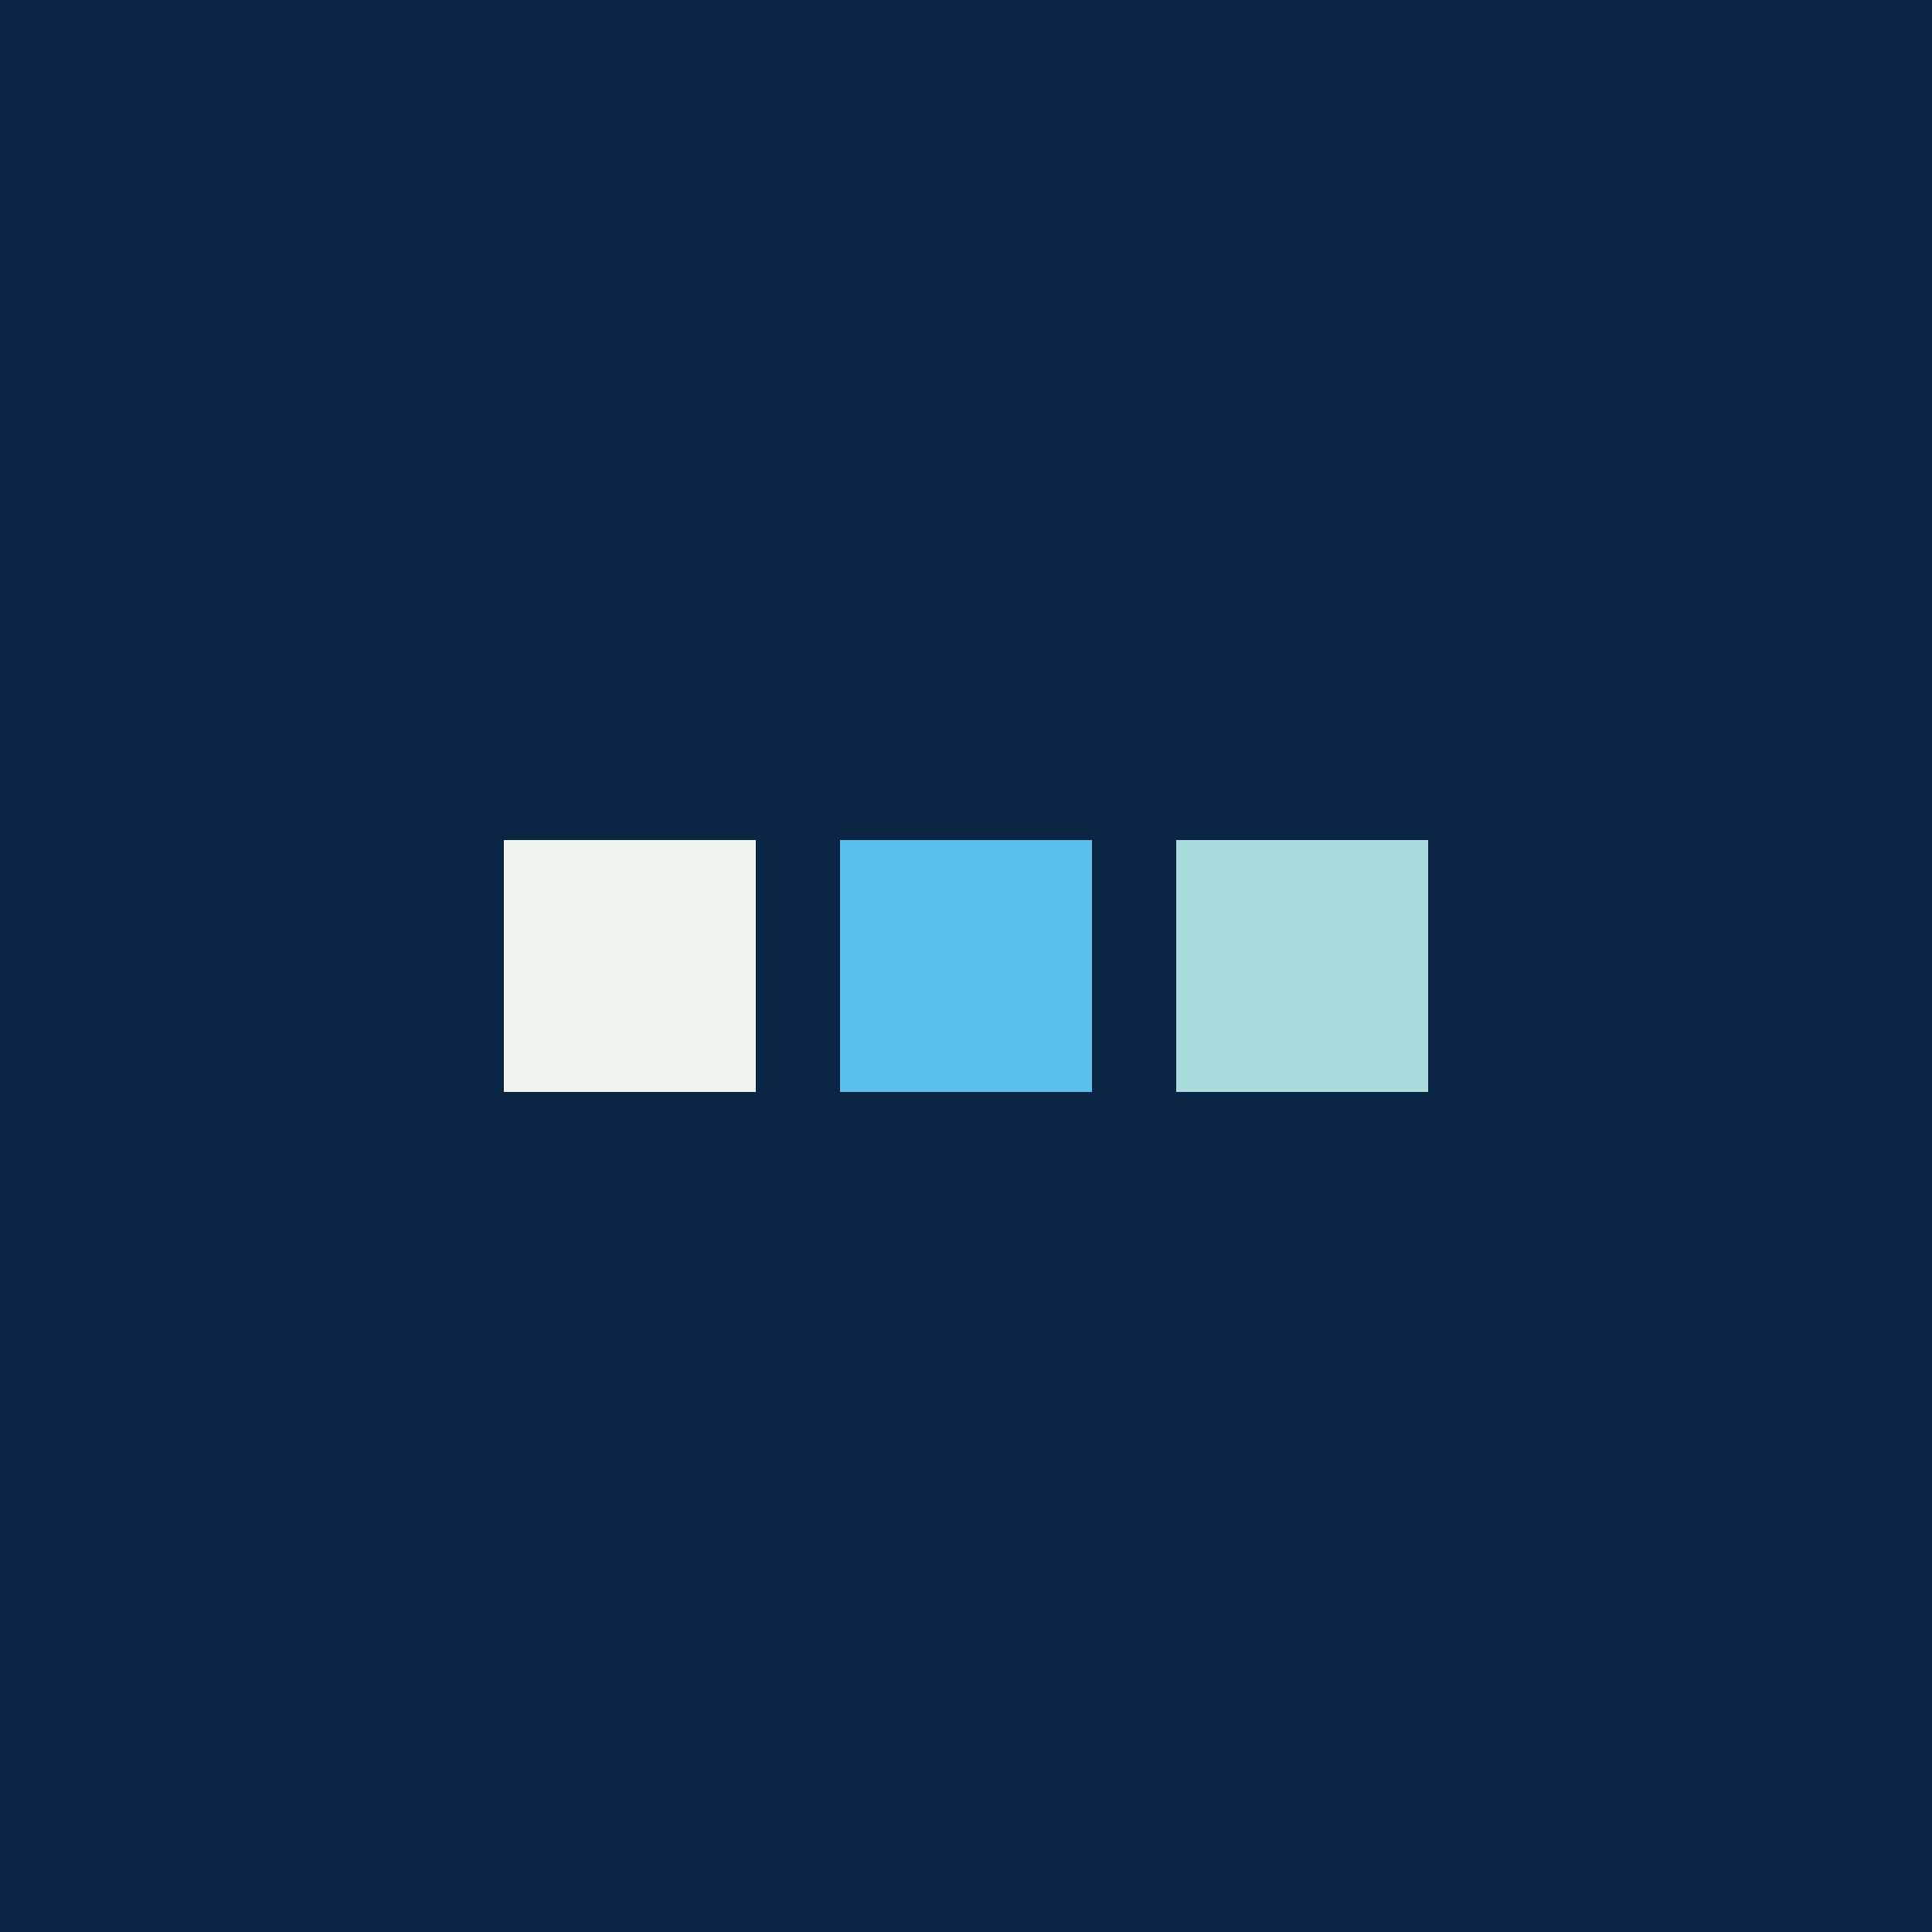
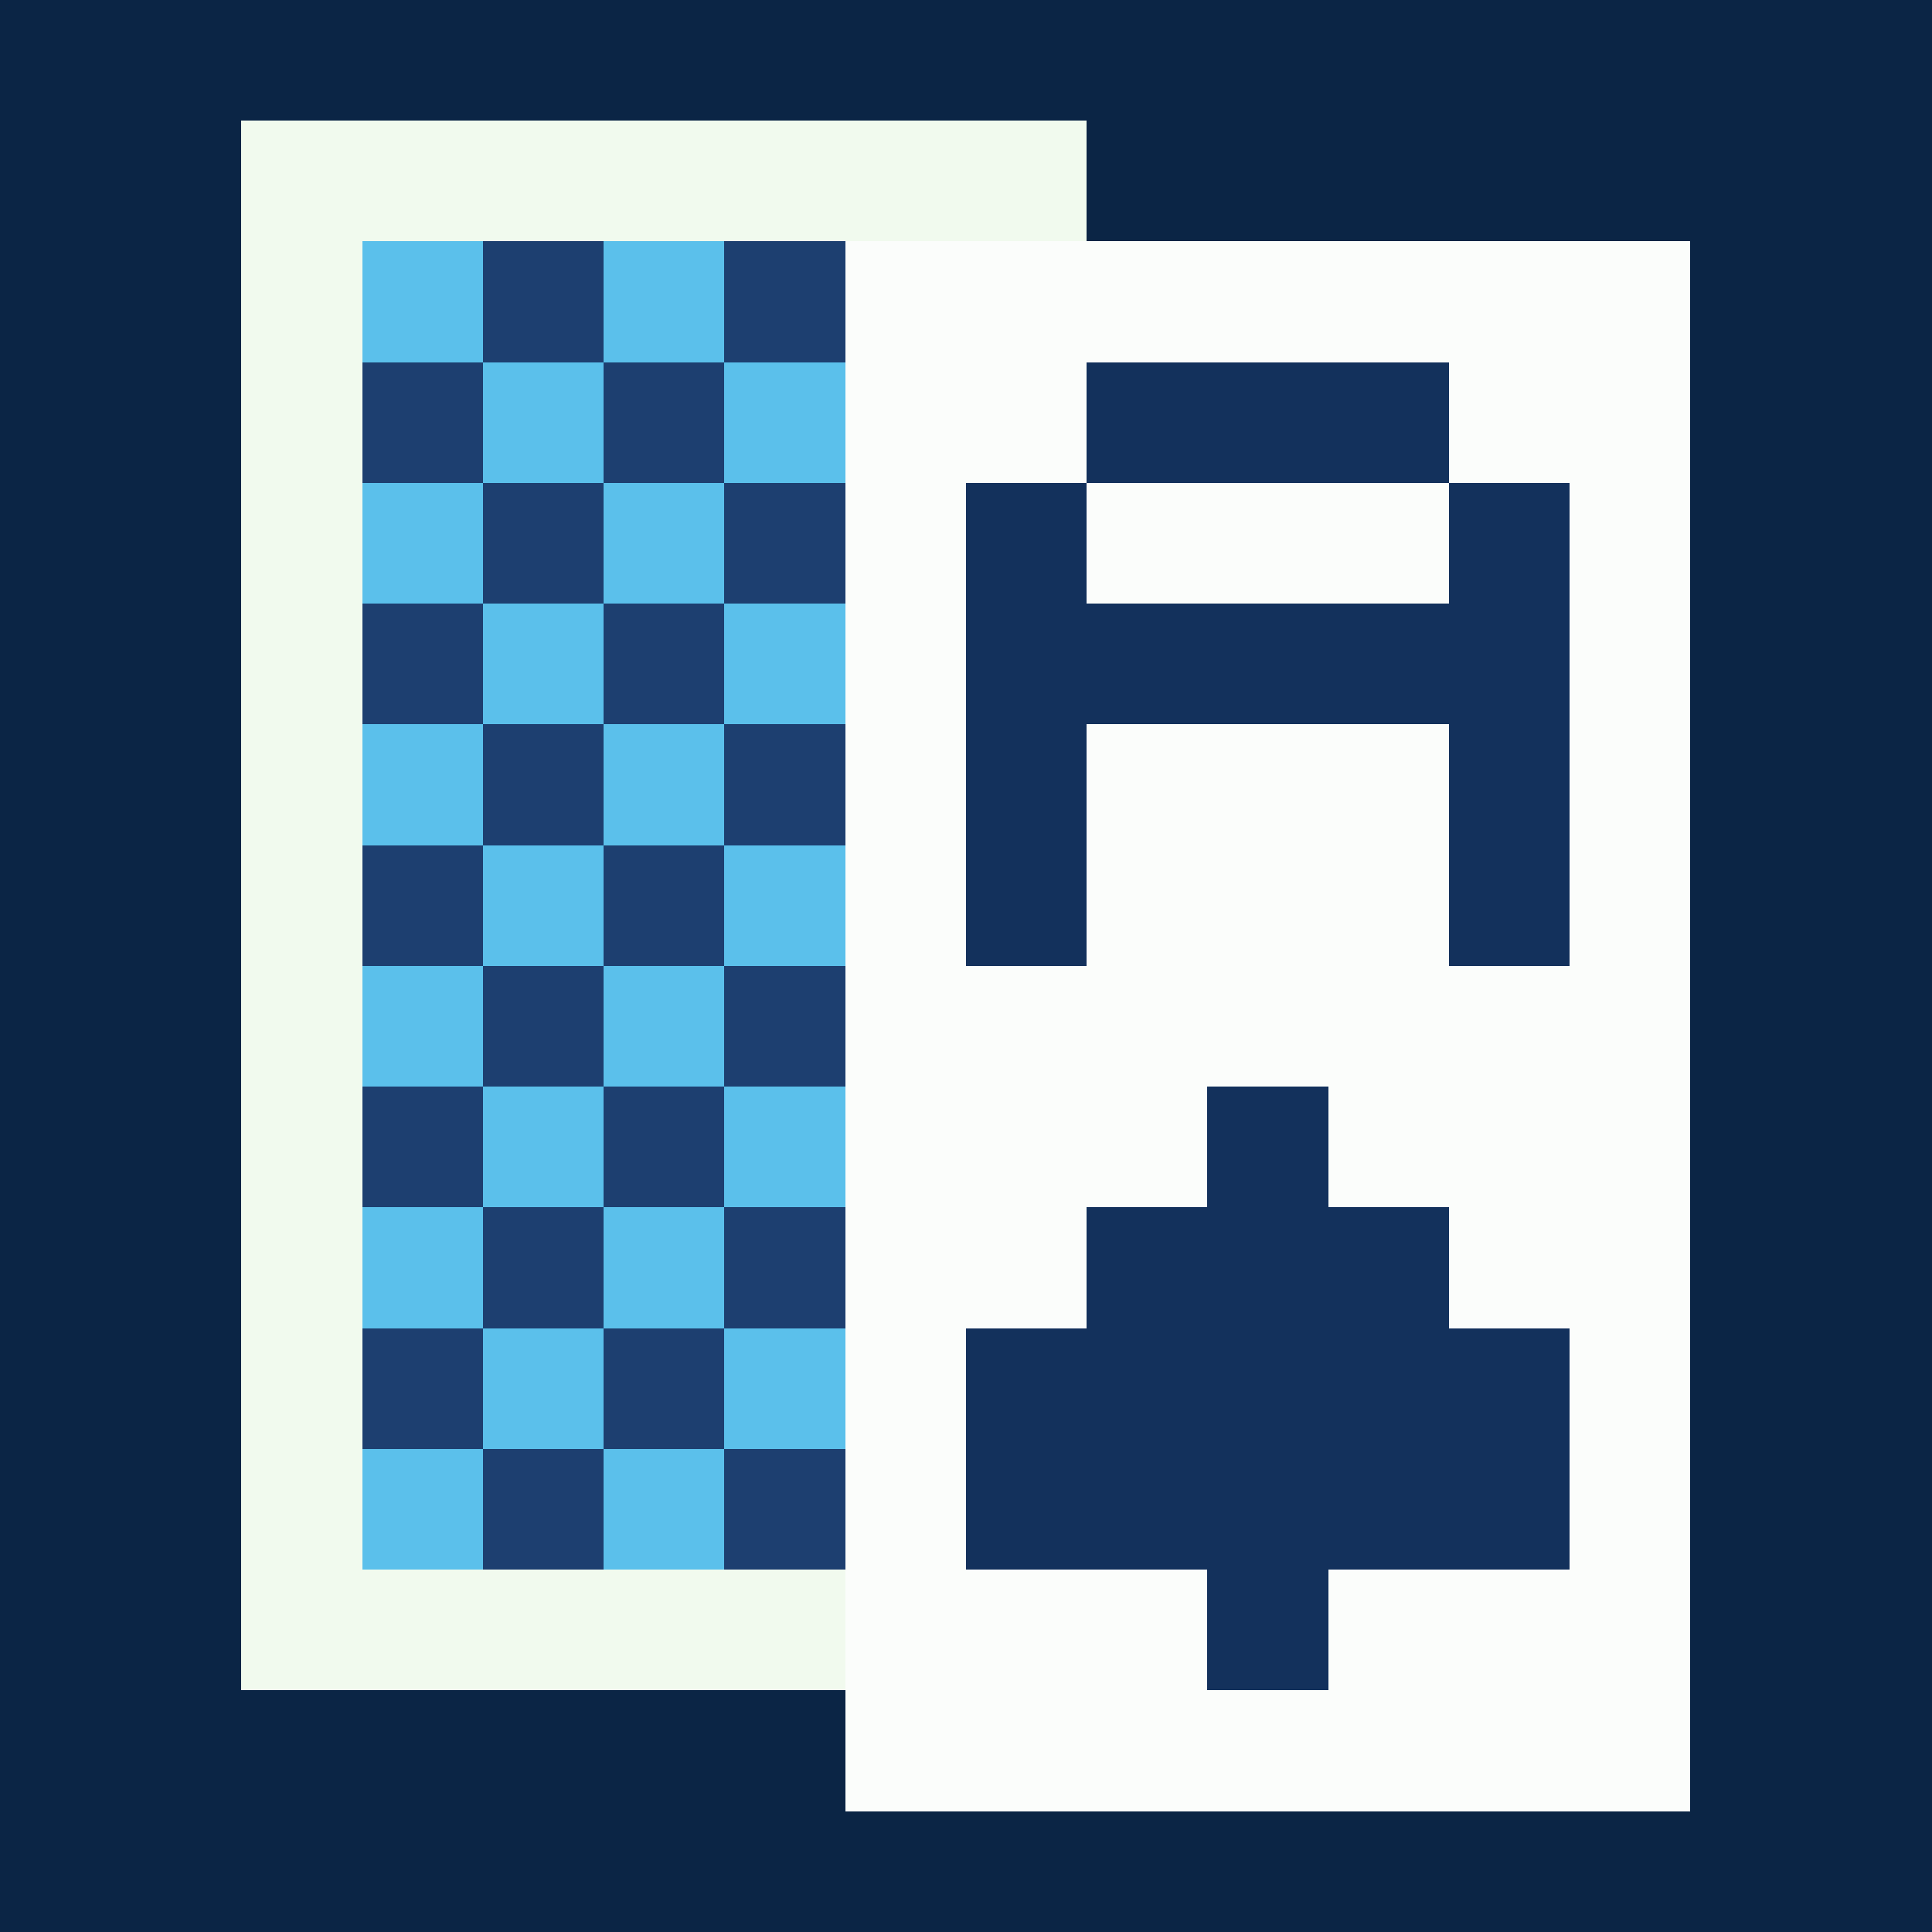
- <svg xmlns="http://www.w3.org/2000/svg" viewBox="0 0 23 23" shape-rendering="crispEdges">
-   <rect width="23" height="23" fill="#0b2545" />
-   <rect x="6" y="10" width="3" height="3" fill="#eef4ed" />
-   <rect x="10" y="10" width="3" height="3" fill="#5bc0eb" />
-   <rect x="14" y="10" width="3" height="3" fill="#a8dadc" />
+ <svg xmlns="http://www.w3.org/2000/svg" viewBox="0 0 16 16" shape-rendering="crispEdges">
+   <rect width="16" height="16" fill="#0b2545" />
+   <rect x="2" y="1" width="7" height="13" fill="#f1faee" />
+   <rect x="3" y="2" width="5" height="11" fill="#1d3f70" />
+   <rect x="3" y="2" width="1" height="1" fill="#5bc0eb" />
+   <rect x="5" y="2" width="1" height="1" fill="#5bc0eb" />
+   <rect x="7" y="2" width="1" height="1" fill="#5bc0eb" />
+   <rect x="4" y="3" width="1" height="1" fill="#5bc0eb" />
+   <rect x="6" y="3" width="1" height="1" fill="#5bc0eb" />
+   <rect x="3" y="4" width="1" height="1" fill="#5bc0eb" />
+   <rect x="5" y="4" width="1" height="1" fill="#5bc0eb" />
+   <rect x="7" y="4" width="1" height="1" fill="#5bc0eb" />
+   <rect x="4" y="5" width="1" height="1" fill="#5bc0eb" />
+   <rect x="6" y="5" width="1" height="1" fill="#5bc0eb" />
+   <rect x="3" y="6" width="1" height="1" fill="#5bc0eb" />
+   <rect x="5" y="6" width="1" height="1" fill="#5bc0eb" />
+   <rect x="7" y="6" width="1" height="1" fill="#5bc0eb" />
+   <rect x="4" y="7" width="1" height="1" fill="#5bc0eb" />
+   <rect x="6" y="7" width="1" height="1" fill="#5bc0eb" />
+   <rect x="3" y="8" width="1" height="1" fill="#5bc0eb" />
+   <rect x="5" y="8" width="1" height="1" fill="#5bc0eb" />
+   <rect x="7" y="8" width="1" height="1" fill="#5bc0eb" />
+   <rect x="4" y="9" width="1" height="1" fill="#5bc0eb" />
+   <rect x="6" y="9" width="1" height="1" fill="#5bc0eb" />
+   <rect x="3" y="10" width="1" height="1" fill="#5bc0eb" />
+   <rect x="5" y="10" width="1" height="1" fill="#5bc0eb" />
+   <rect x="7" y="10" width="1" height="1" fill="#5bc0eb" />
+   <rect x="4" y="11" width="1" height="1" fill="#5bc0eb" />
+   <rect x="6" y="11" width="1" height="1" fill="#5bc0eb" />
+   <rect x="3" y="12" width="1" height="1" fill="#5bc0eb" />
+   <rect x="5" y="12" width="1" height="1" fill="#5bc0eb" />
+   <rect x="7" y="12" width="1" height="1" fill="#5bc0eb" />
+   <rect x="7" y="2" width="7" height="13" fill="#fbfdfb" />
+   <rect x="9" y="3" width="3" height="1" fill="#13315c" />
+   <rect x="8" y="4" width="1" height="1" fill="#13315c" />
+   <rect x="12" y="4" width="1" height="1" fill="#13315c" />
+   <rect x="8" y="5" width="5" height="1" fill="#13315c" />
+   <rect x="8" y="6" width="1" height="1" fill="#13315c" />
+   <rect x="12" y="6" width="1" height="1" fill="#13315c" />
+   <rect x="8" y="7" width="1" height="1" fill="#13315c" />
+   <rect x="12" y="7" width="1" height="1" fill="#13315c" />
+   <rect x="10" y="9" width="1" height="1" fill="#13315c" />
+   <rect x="9" y="10" width="3" height="1" fill="#13315c" />
+   <rect x="8" y="11" width="5" height="1" fill="#13315c" />
+   <rect x="8" y="12" width="5" height="1" fill="#13315c" />
+   <rect x="10" y="13" width="1" height="1" fill="#13315c" />
</svg>
